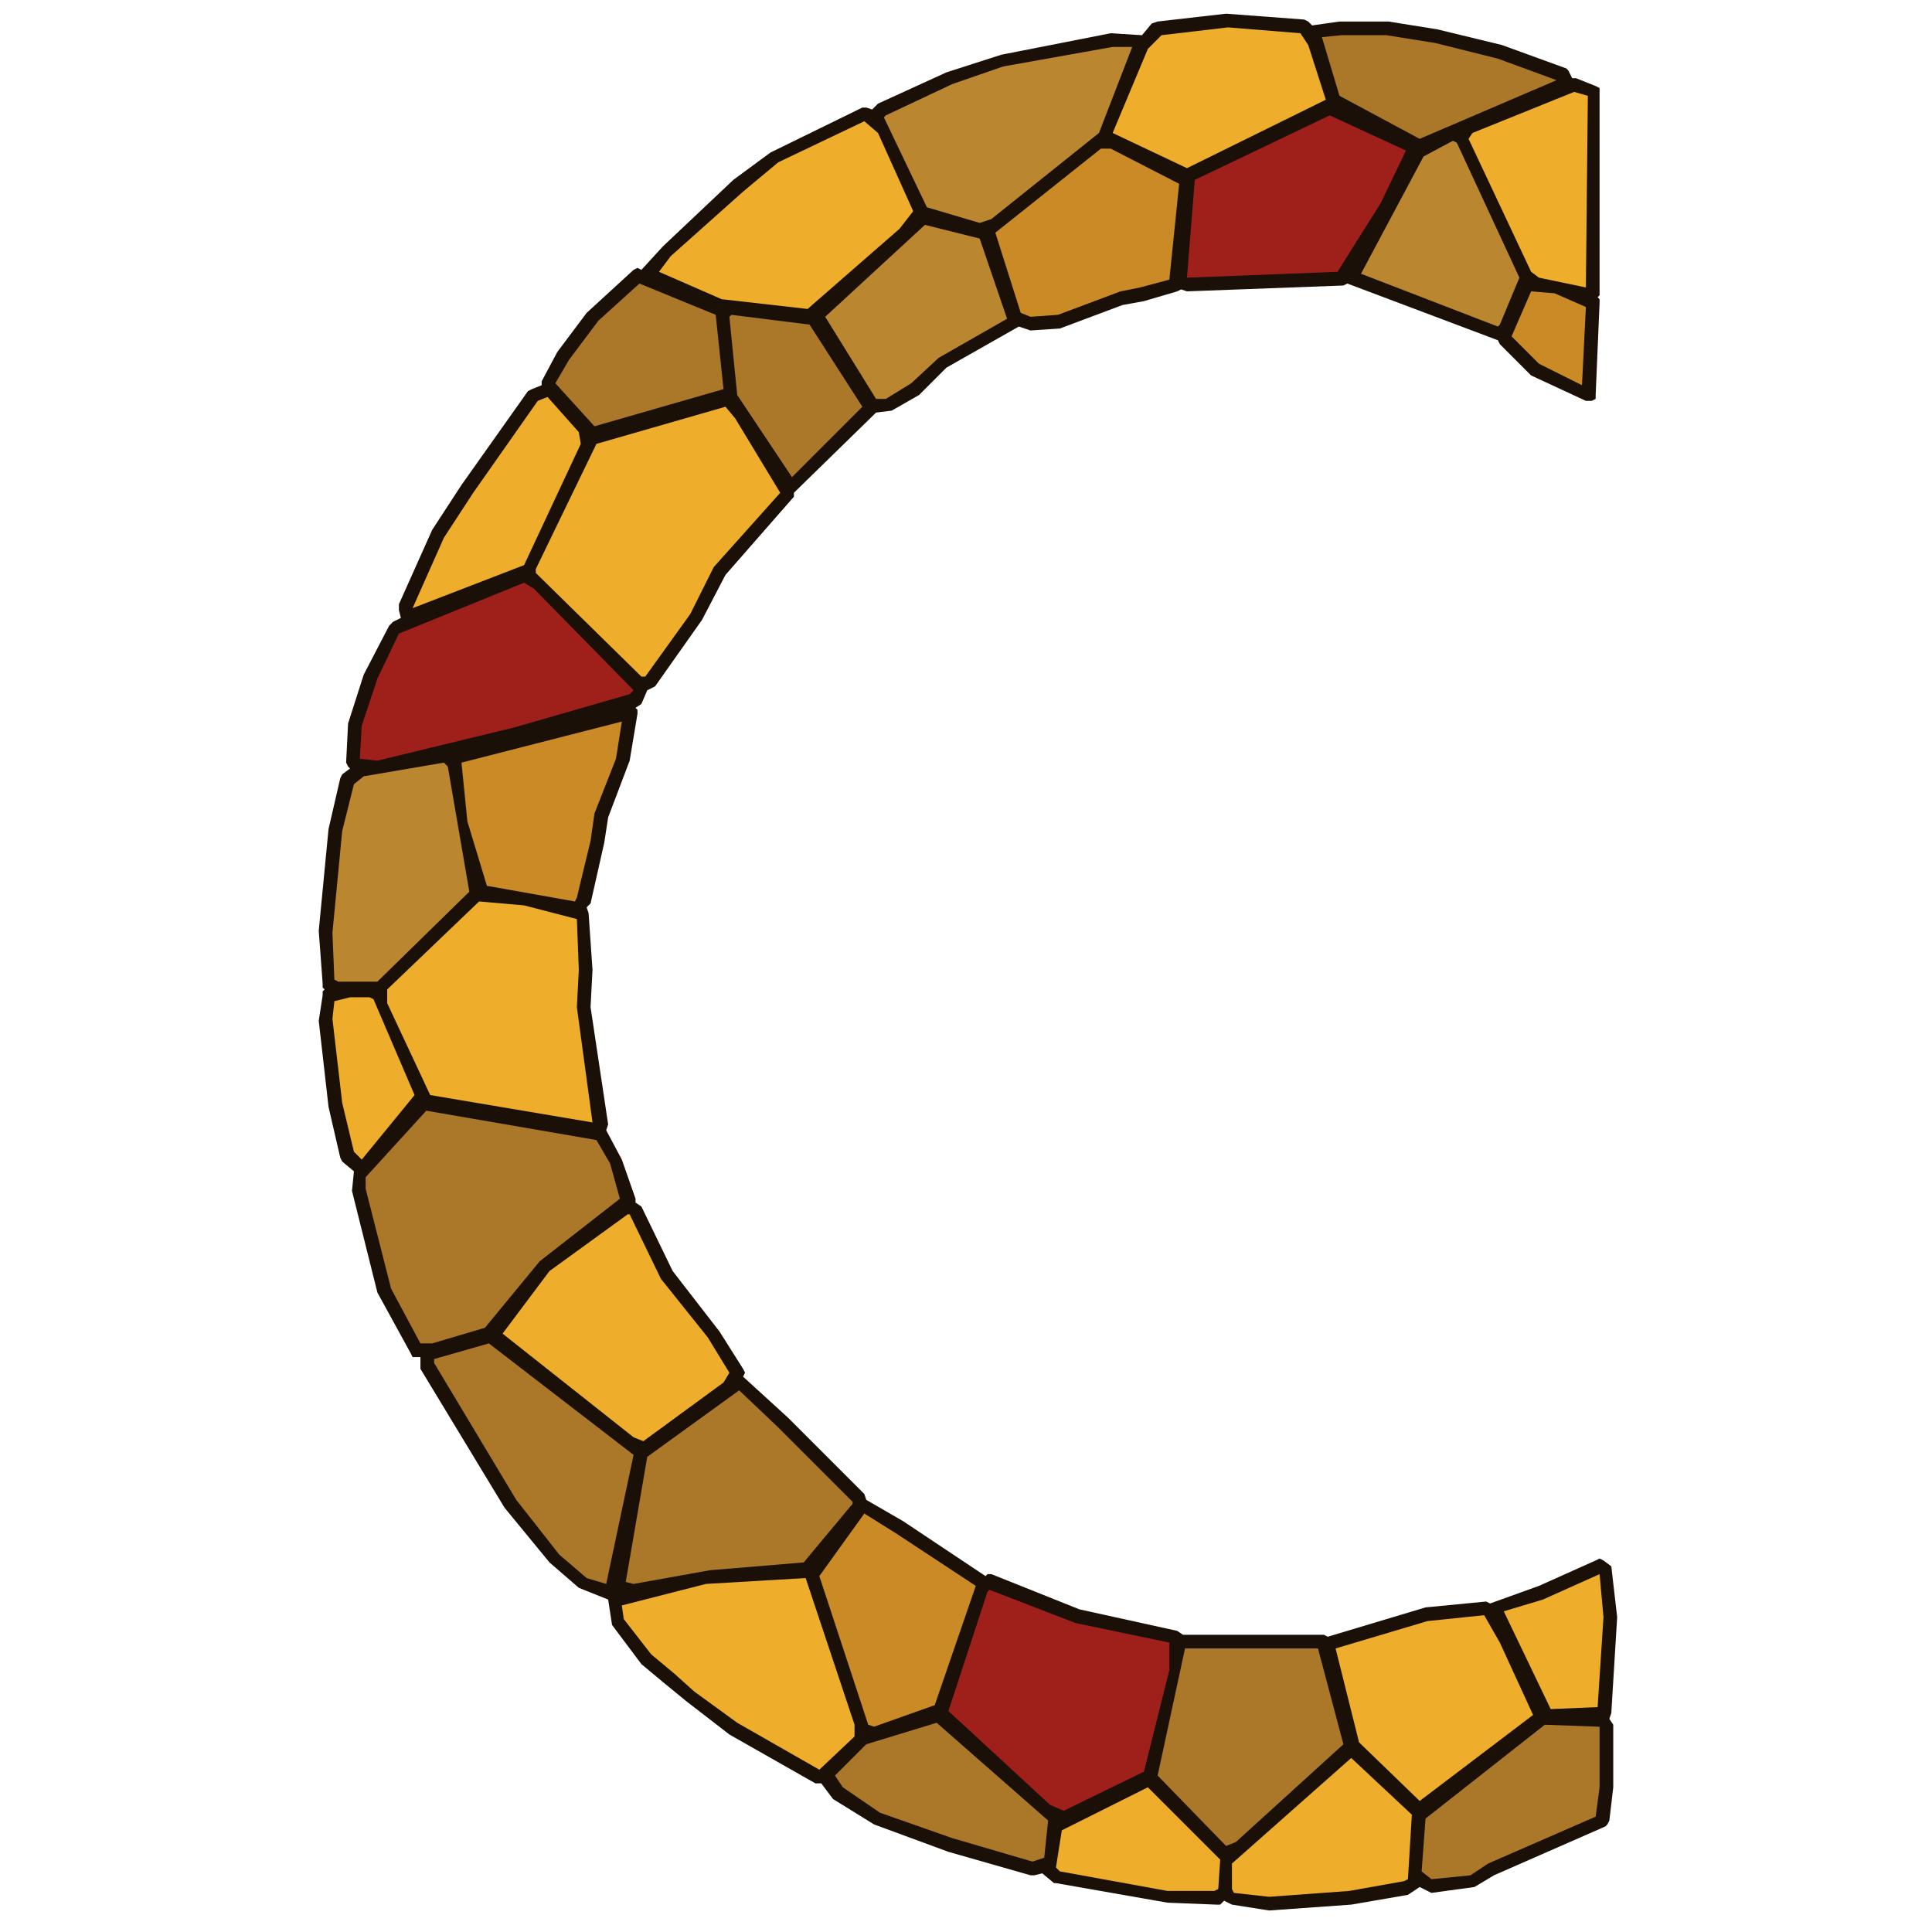
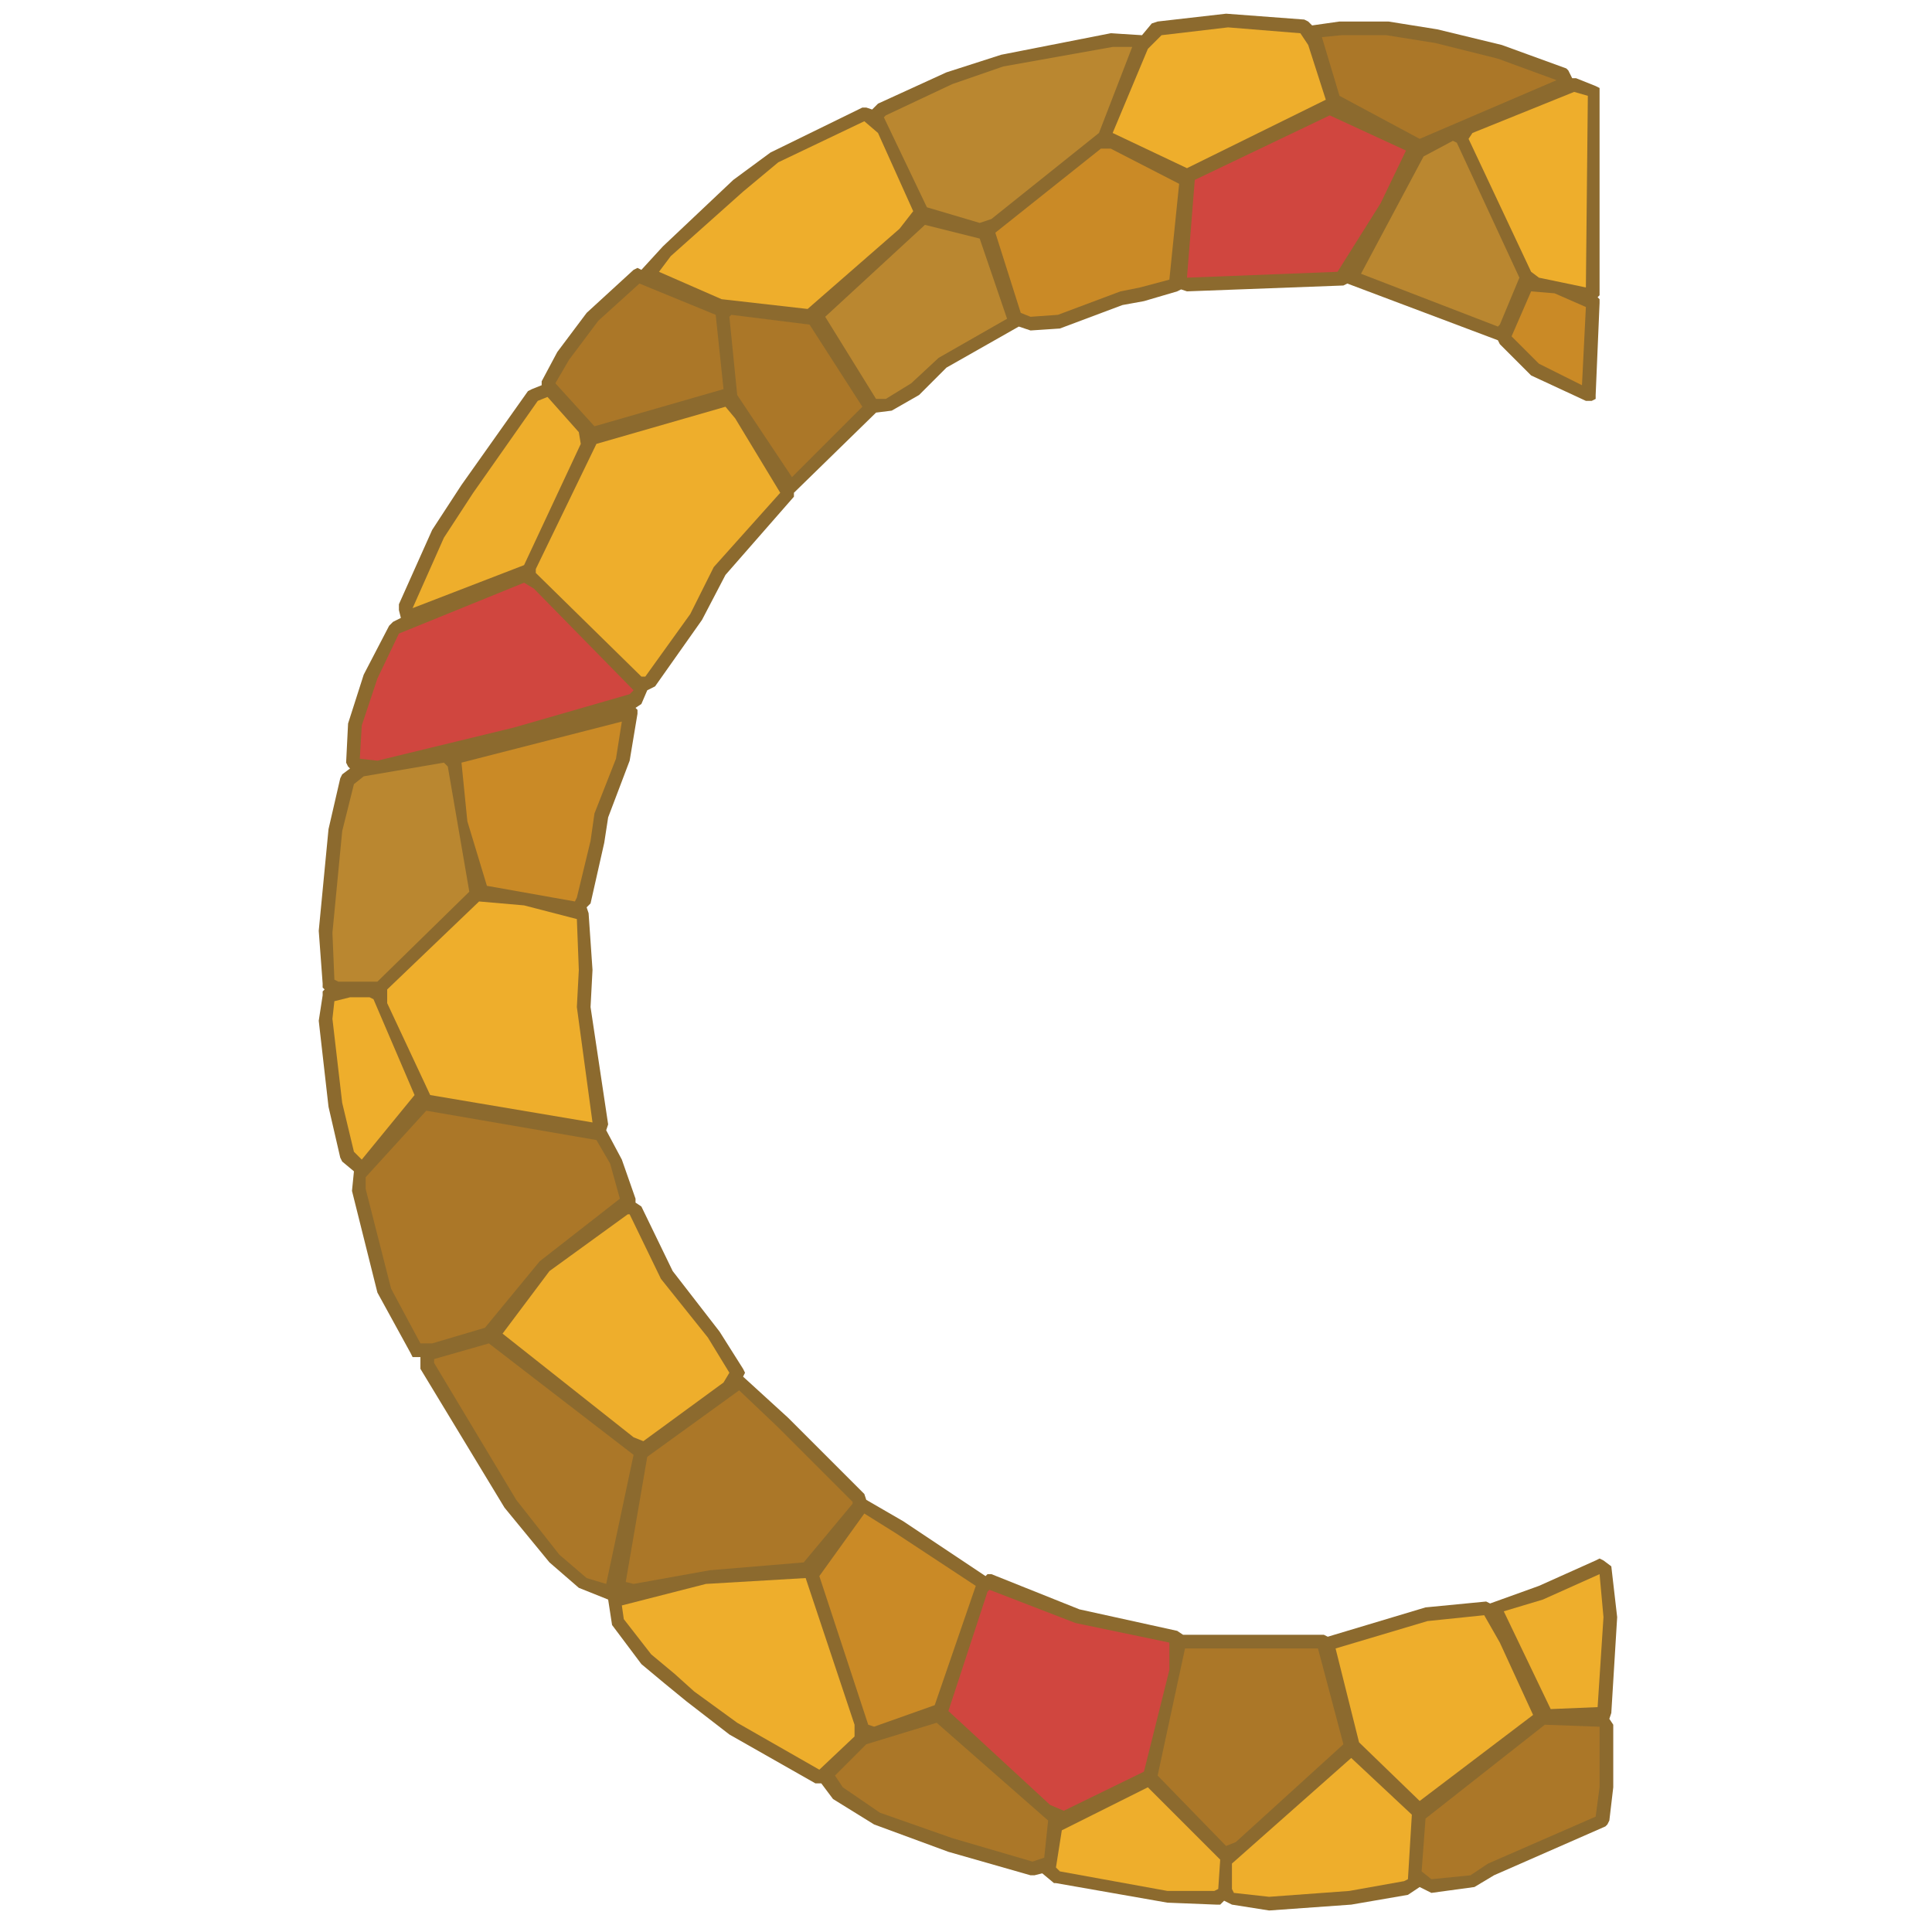
<svg xmlns="http://www.w3.org/2000/svg" viewBox="-156 -4 988 988" width="256" height="256" role="img" aria-label="ChronoKi">
-   <path fill="#1a1008" d="M287 51L285 51L238 74L219 88L183 122L172 134L170 133L168 134L144 156L129 176L121 191L121 193L116 195L114 196L80 244L65 267L48 305L48 308L49 312L45 314L43 316L30 341L22 366L21 386L22 388L23 389L19 392L18 394L12 420L7 472L9 499L9 501L10 502L9 503L9 505L7 518L12 562L18 588L19 590L25 595L24 605L37 657L54 688L55 690L59 690L59 696L102 767L125 795L140 808L155 814L157 827L172 847L184 857L195 866L217 883L261 908L263 908L264 908L270 916L291 929L329 943L371 955L373 955L377 954L383 959L384 959L441 969L466 970L468 970L470 968L474 970L493 973L535 970L564 965L570 961L574 963L576 964L598 961L608 955L665 930L666 929L667 927L669 910L669 878L667 875L668 872L671 823L668 797L664 794L662 793L660 794L631 807L606 816L604 815L573 818L523 833L521 832L449 832L446 830L396 819L351 801L349 801L348 802L306 774L287 763L286 760L247 721L224 700L225 698L224 696L212 677L188 646L172 613L169 611L169 609L162 589L154 574L155 571L146 511L147 492L145 463L144 460L146 458L153 427L155 414L166 385L170 361L170 359L169 358L172 356L175 349L179 347L203 313L215 290L250 250L250 248L292 207L300 206L314 198L328 184L365 163L371 165L386 164L418 152L429 150L446 145L448 144L451 145L531 142L533 141L610 170L611 172L627 188L655 201L657 201L658 201L660 200L660 198L662 151L662 149L661 148L662 147L662 145L662 43L662 41L660 40L650 36L648 36L646 32L645 31L612 19L579 11L554 7L529 7L515 9L513 7L511 6L471 3L436 7L433 8L428 14L412 13L356 24L328 33L293 49L290 52Z" />
+   <path fill="#8c6a2e" d="M287 51L285 51L238 74L219 88L183 122L172 134L170 133L168 134L144 156L129 176L121 191L121 193L116 195L114 196L80 244L65 267L48 305L48 308L49 312L45 314L43 316L30 341L22 366L21 386L22 388L23 389L19 392L18 394L12 420L7 472L9 499L9 501L10 502L9 503L9 505L7 518L12 562L18 588L19 590L25 595L24 605L37 657L54 688L55 690L59 690L59 696L102 767L125 795L140 808L155 814L157 827L172 847L184 857L195 866L217 883L261 908L263 908L264 908L270 916L291 929L329 943L371 955L373 955L377 954L383 959L384 959L441 969L466 970L468 970L470 968L474 970L493 973L535 970L564 965L570 961L574 963L576 964L598 961L608 955L665 930L666 929L667 927L669 910L669 878L667 875L668 872L671 823L668 797L664 794L662 793L660 794L631 807L606 816L604 815L573 818L523 833L521 832L449 832L446 830L396 819L351 801L349 801L348 802L306 774L287 763L286 760L247 721L224 700L225 698L224 696L212 677L188 646L172 613L169 611L169 609L162 589L154 574L155 571L146 511L147 492L145 463L144 460L146 458L153 427L155 414L166 385L170 361L170 359L169 358L172 356L175 349L179 347L203 313L215 290L250 250L250 248L292 207L300 206L314 198L328 184L365 163L371 165L386 164L418 152L429 150L446 145L448 144L451 145L531 142L533 141L610 170L611 172L627 188L655 201L657 201L658 201L660 200L660 198L662 151L662 149L661 148L662 147L662 145L662 43L662 41L660 40L650 36L648 36L646 32L645 31L612 19L579 11L554 7L529 7L515 9L513 7L511 6L471 3L436 7L433 8L428 14L412 13L356 24L328 33L293 49L290 52Z" />
  <path fill="#eeae2c" d="M242 79L224 94L187 127L181 135L213 149L257 154L304 113L311 104L293 64L286 58ZM55 307L112 285L141 223L140 217L124 199L119 201L86 248L71 271ZM172 342L174 342L197 310L209 286L243 248L220 210L215 204L149 223L118 287L118 289ZM64 556L147 570L139 511L140 492L139 466L112 459L89 457L42 502L42 509ZM25 585L29 589L56 556L35 507L33 506L23 506L15 508L14 517L19 560ZM173 733L214 703L217 698L206 680L182 650L166 617L165 617L125 646L101 678L168 731ZM189 852L199 861L221 877L263 901L281 884L281 878L256 803L205 806L162 817L163 824L177 842ZM431 21L413 64L451 82L522 47L513 19L509 13L472 10L438 14ZM631 138L655 143L656 45L649 43L597 64L595 67L627 135ZM661 869L664 823L662 801L633 814L613 820L637 870ZM570 917L628 873L611 836L603 822L574 825L527 839L539 887ZM475 964L493 966L534 963L562 958L564 957L566 924L535 895L474 949L474 962ZM465 963L467 962L468 947L431 910L387 932L384 951L386 953L441 963Z" />
  <path fill="#ab7728" d="M640 37L610 26L578 18L553 14L530 14L520 15L529 45L570 67ZM135 180L128 192L148 214L214 195L210 157L171 141L150 160ZM249 240L285 204L258 162L218 157L217 158L221 198ZM31 604L44 655L59 683L65 683L92 675L120 641L161 609L156 591L149 579L62 564L31 598ZM130 791L144 803L154 806L168 740L94 683L66 691L66 693L108 763ZM175 741L164 805L168 806L207 799L255 795L280 765L280 764L242 726L222 707ZM471 940L476 938L531 888L518 839L450 839L436 904ZM372 948L378 946L380 927L323 877L287 888L271 904L275 910L294 923L331 936ZM571 953L576 957L596 955L605 949L660 925L662 910L662 879L661 879L634 878L573 926Z" />
  <path fill="#ba8730" d="M357 30L331 39L297 55L296 56L318 102L345 110L351 108L406 64L423 20L413 20ZM540 136L610 163L611 162L621 138L589 69L587 68L572 76ZM266 158L292 200L297 200L310 192L324 179L359 159L345 118L317 111ZM25 397L19 421L14 473L15 497L17 498L37 498L84 452L73 388L71 386L30 393Z" />
-   <path fill="#9f1f1b" d="M524 55L455 88L451 138L528 135L550 100L563 73ZM112 294L48 320L37 343L29 367L28 384L37 385L107 368L166 351L168 349L117 297ZM381 919L388 922L429 902L442 850L442 836L394 826L350 809L349 810L329 871Z" />
+   <path fill="#d0463f" d="M524 55L455 88L451 138L528 135L550 100L563 73ZM112 294L48 320L37 343L29 367L28 384L37 385L107 368L166 351L168 349L117 297ZM381 919L388 922L429 902L442 850L442 836L394 826L350 809L349 810L329 871Z" />
  <path fill="#ca8a26" d="M407 72L353 115L366 156L371 158L385 157L417 145L427 143L442 139L447 90L412 72ZM631 182L653 193L655 153L639 146L627 145L617 168ZM83 416L93 449L138 457L139 455L146 426L148 412L159 384L162 365L80 386ZM288 878L291 879L322 868L343 807L302 780L286 770L263 802Z" />
</svg>
